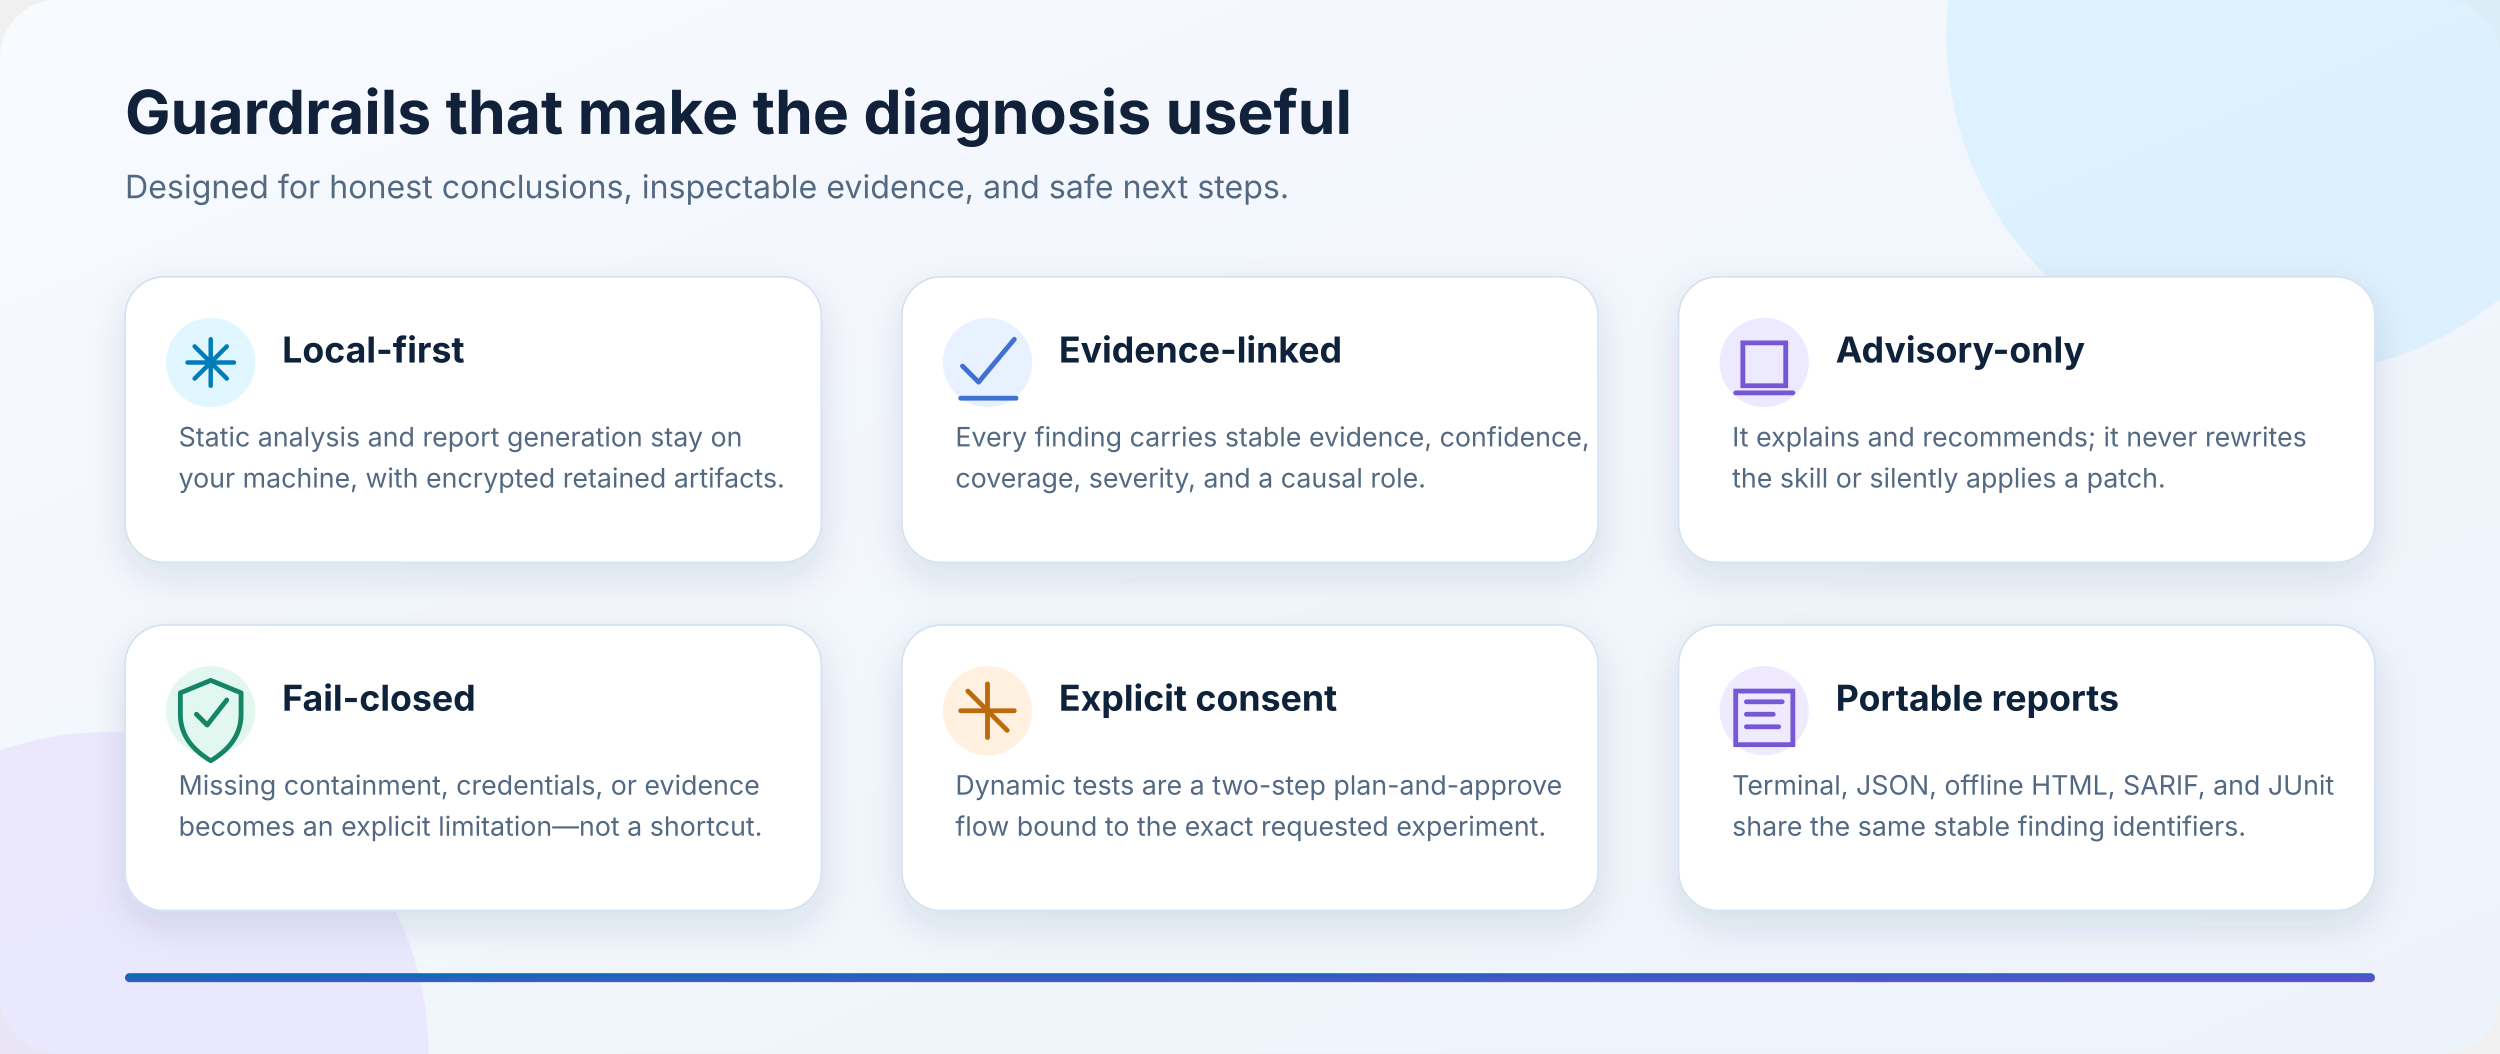
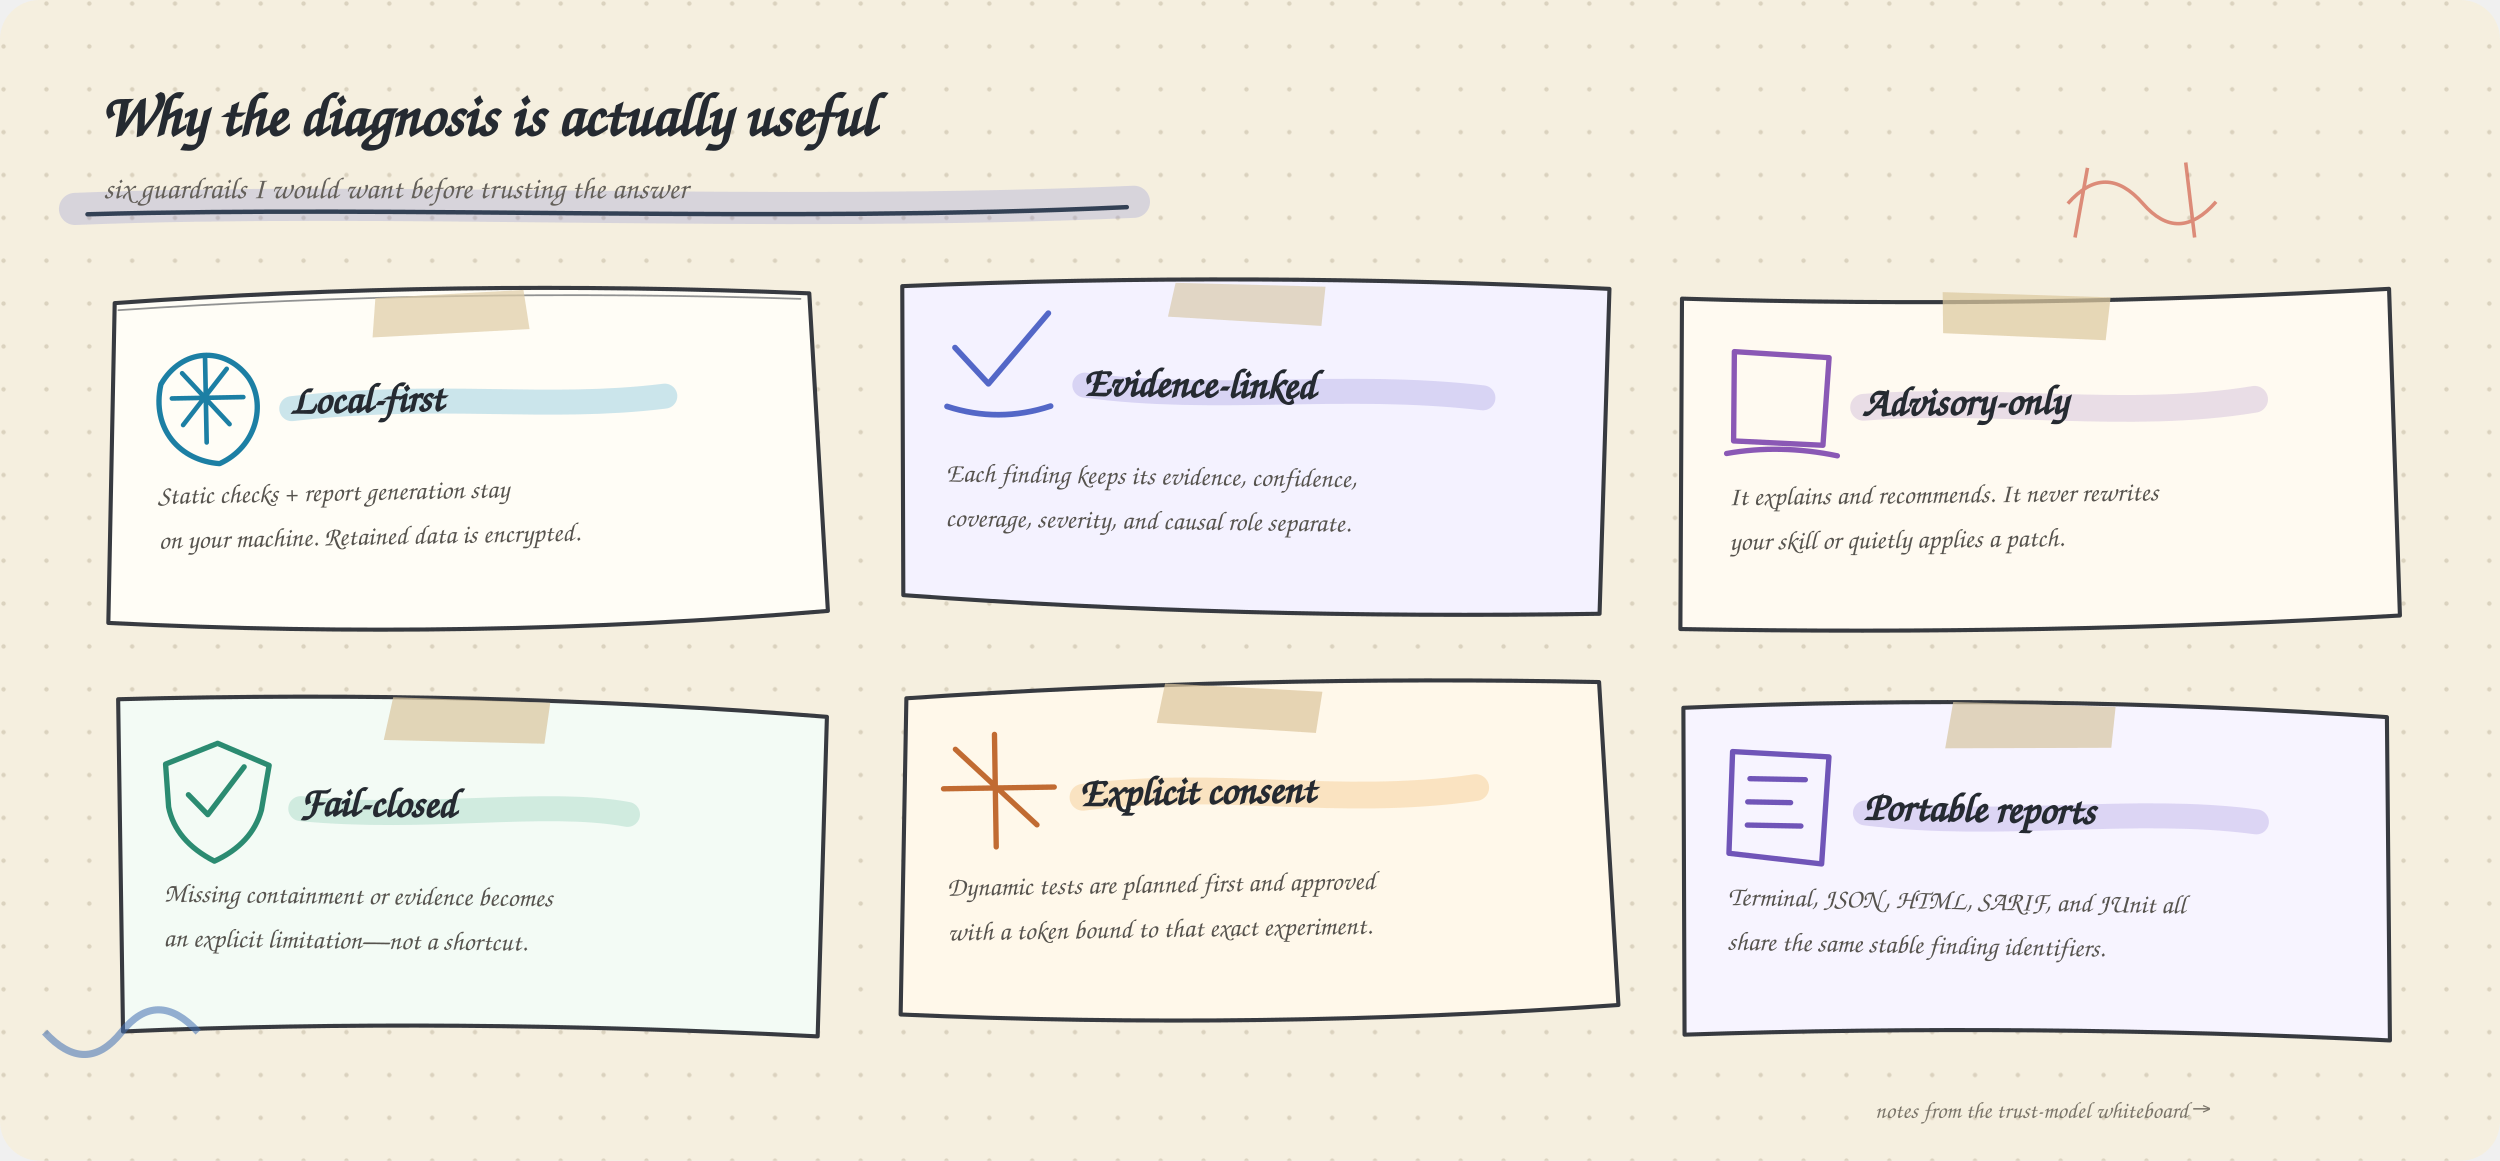
- <svg xmlns="http://www.w3.org/2000/svg" width="1400" height="590" viewBox="0 0 1400 590" role="img" aria-labelledby="title desc">
+ <svg xmlns="http://www.w3.org/2000/svg" width="1400" height="650" viewBox="0 0 1400 650" role="img" aria-labelledby="title desc">
  <defs>
-     <linearGradient id="bg" x1="0" y1="0" x2="1" y2="1">
-       <stop stop-color="#f7faff" />
-       <stop offset="1" stop-color="#edf3fb" />
-     </linearGradient>
-     <linearGradient id="accent" x1="0" y1="0" x2="1" y2="1">
-       <stop stop-color="#006fae" />
-       <stop offset="1" stop-color="#6b4bd6" />
-     </linearGradient>
-     <filter id="shadow" x="-20%" y="-20%" width="140%" height="160%">
-       <feDropShadow dx="0" dy="8" stdDeviation="10" flood-color="#19324f" flood-opacity=".12" />
+     <pattern id="dotgrid" width="24" height="24" patternUnits="userSpaceOnUse">
+       <circle cx="2" cy="2" r="1.25" fill="#b9ad94" opacity=".43" />
+     </pattern>
+     <filter id="paper" x="-10%" y="-10%" width="120%" height="120%">
+       <feTurbulence type="fractalNoise" baseFrequency=".7" numOctaves="2" seed="11" result="noise" />
+       <feBlend in="SourceGraphic" in2="noise" mode="multiply" />
    </filter>
  </defs>
-   <rect width="1400" height="590" rx="32" fill="url(#bg)" />
-   <circle cx="1280" cy="20" r="190" fill="#c7eaff" opacity=".48" />
-   <circle cx="60" cy="590" r="180" fill="#ded3ff" opacity=".40" />
-   <text x="70" y="75" fill="#11213a" font-family="Inter, Segoe UI, Arial, sans-serif" font-size="34" font-weight="700">Guardrails that make the diagnosis useful</text>
-   <text x="70" y="111" fill="#536982" font-family="Inter, Segoe UI, Arial, sans-serif" font-size="18">Designed for honest conclusions, inspectable evidence, and safe next steps.</text>
-   <g font-family="Inter, Segoe UI, Arial, sans-serif" filter="url(#shadow)">
-     <g transform="translate(70 155)">
-       <rect width="390" height="160" rx="22" fill="#ffffff" stroke="#d4e1f0" />
-       <circle cx="48" cy="48" r="25" fill="#e1f7ff" />
-       <path d="M35 48 h26 M48 35 v26 M39 39 l18 18 M57 39 l-18 18" stroke="#007bb8" stroke-width="2.5" stroke-linecap="round" />
-       <text x="88" y="48" fill="#11213a" font-size="20" font-weight="700">Local-first</text>
-       <text x="30" y="95" fill="#536982" font-size="15">
-         <tspan x="30">Static analysis and report generation stay on</tspan>
-         <tspan x="30" dy="23">your machine, with encrypted retained artifacts.</tspan>
+   <rect width="1400" height="650" rx="22" fill="#f5efdf" />
+   <rect width="1400" height="650" rx="22" fill="url(#dotgrid)" />
+   <path d="M42 117 C215 110 430 122 635 113" fill="none" stroke="#6d74cf" stroke-width="18" opacity=".22" stroke-linecap="round" />
+   <path d="M49 120 C228 115 437 125 631 116" fill="none" stroke="#334155" stroke-width="2.5" stroke-linecap="round" />
+   <text x="56" y="76" fill="#252a31" font-family="Segoe Print, Comic Sans MS, Bradley Hand, cursive" font-size="34" font-weight="700">Why the diagnosis is actually useful</text>
+   <text x="58" y="111" fill="#64605a" font-family="Segoe Print, Comic Sans MS, Bradley Hand, cursive" font-size="17">six guardrails I would want before trusting the answer</text>
+   <g font-family="Segoe Print, Comic Sans MS, Bradley Hand, cursive" fill="#252a31" stroke-linecap="round" stroke-linejoin="round">
+     <g transform="translate(58 158) rotate(-1.1 202 102)">
+       <path d="M8 8 Q198 -2 397 10 L404 188 Q205 201 1 187 Z" fill="#fffdf6" stroke="#373a40" stroke-width="2.3" />
+       <path d="M10 12 Q197 3 392 13" fill="none" stroke="#373a40" stroke-width="1" opacity=".55" />
+       <path d="M154 8 l83 -3 3 22 -88 3z" fill="#dfcda8" opacity=".72" stroke="none" />
+       <path d="M33 54 c12-20 36-21 49-3 10 15 4 39-17 48-22-2-38-20-32-45z" fill="none" stroke="#1c7fa4" stroke-width="3" />
+       <path d="M45 48 l26 29 M70 46 l-25 31 M58 39 v48 M39 62 h40" fill="none" stroke="#1c7fa4" stroke-width="2.6" />
+       <path d="M106 69 C190 61 248 73 315 66" stroke="#46a7ce" stroke-width="14" opacity=".28" />
+       <text x="105" y="72" font-size="23" font-weight="700">Local-first</text>
+       <text x="30" y="121" font-size="15" fill="#56534e">
+         <tspan x="30">Static checks + report generation stay</tspan>
+         <tspan x="30" dy="25">on your machine. Retained data is encrypted.</tspan>
      </text>
    </g>
-     <g transform="translate(505 155)">
-       <rect width="390" height="160" rx="22" fill="#ffffff" stroke="#d4e1f0" />
-       <circle cx="48" cy="48" r="25" fill="#e8f1ff" />
-       <path d="M34 50 l9 9 20-24 M33 68 h31" fill="none" stroke="#406fd0" stroke-width="2.7" stroke-linecap="round" stroke-linejoin="round" />
-       <text x="88" y="48" fill="#11213a" font-size="20" font-weight="700">Evidence-linked</text>
-       <text x="30" y="95" fill="#536982" font-size="15">
-         <tspan x="30">Every finding carries stable evidence, confidence,</tspan>
-         <tspan x="30" dy="23">coverage, severity, and a causal role.</tspan>
+     <g transform="translate(500 151) rotate(.8 202 102)">
+       <path d="M4 12 Q201 1 400 8 L397 190 Q194 196 7 185 Z" fill="#f4f2ff" stroke="#373a40" stroke-width="2.3" />
+       <path d="M157 8 l84 1 -2 22 -86 -4z" fill="#d8caad" opacity=".7" stroke="none" />
+       <path d="M34 46 l19 20 33-40 M30 79 Q59 88 88 78" fill="none" stroke="#5367c7" stroke-width="3.2" />
+       <path d="M107 66 C181 75 251 62 330 70" stroke="#7568cf" stroke-width="14" opacity=".22" />
+       <text x="106" y="72" font-size="23" font-weight="700">Evidence-linked</text>
+       <text x="30" y="121" font-size="15" fill="#56534e">
+         <tspan x="30">Each finding keeps its evidence, confidence,</tspan>
+         <tspan x="30" dy="25">coverage, severity, and causal role separate.</tspan>
      </text>
    </g>
-     <g transform="translate(940 155)">
-       <rect width="390" height="160" rx="22" fill="#ffffff" stroke="#d4e1f0" />
-       <circle cx="48" cy="48" r="25" fill="#ede9ff" />
-       <path d="M36 37 h24 v24 h-24z M32 65 h32" fill="none" stroke="#7658d6" stroke-width="2.7" stroke-linecap="round" />
-       <text x="88" y="48" fill="#11213a" font-size="20" font-weight="700">Advisory-only</text>
-       <text x="30" y="95" fill="#536982" font-size="15">
-         <tspan x="30">It explains and recommends; it never rewrites</tspan>
-         <tspan x="30" dy="23">the skill or silently applies a patch.</tspan>
+     <g transform="translate(938 160) rotate(-.65 202 102)">
+       <path d="M5 5 Q198 13 401 4 L405 187 Q207 196 2 190 Z" fill="#fffaf1" stroke="#373a40" stroke-width="2.3" />
+       <path d="M151 3 l94 4 -3 24 -91 -5z" fill="#ddc9a0" opacity=".72" stroke="none" />
+       <path d="M34 35 l53 4 -4 49 -50-3z M29 92 Q59 87 91 94" fill="none" stroke="#8a58b5" stroke-width="3" />
+       <path d="M106 67 C179 62 254 76 325 65" stroke="#9b75bd" stroke-width="15" opacity=".22" />
+       <text x="105" y="72" font-size="23" font-weight="700">Advisory-only</text>
+       <text x="30" y="121" font-size="15" fill="#56534e">
+         <tspan x="30">It explains and recommends. It never rewrites</tspan>
+         <tspan x="30" dy="25">your skill or quietly applies a patch.</tspan>
      </text>
    </g>
-     <g transform="translate(70 350)">
-       <rect width="390" height="160" rx="22" fill="#ffffff" stroke="#d4e1f0" />
-       <circle cx="48" cy="48" r="25" fill="#e2f7f0" />
-       <path d="M48 31 l17 7 v12 c0 12-7 20-17 26-10-6-17-14-17-26V38z M40 50 l6 6 11-14" fill="none" stroke="#128566" stroke-width="2.7" stroke-linecap="round" stroke-linejoin="round" />
-       <text x="88" y="48" fill="#11213a" font-size="20" font-weight="700">Fail-closed</text>
-       <text x="30" y="95" fill="#536982" font-size="15">
-         <tspan x="30">Missing containment, credentials, or evidence</tspan>
-         <tspan x="30" dy="23">becomes an explicit limitation—not a shortcut.</tspan>
+     <g transform="translate(62 386) rotate(.7 202 102)">
+       <path d="M3 8 Q208 0 400 13 L397 192 Q190 184 8 194 Z" fill="#f3fbf5" stroke="#373a40" stroke-width="2.3" />
+       <path d="M157 5 l88 2 -3 23 -90 -1z" fill="#d9c6a0" opacity=".72" stroke="none" />
+       <path d="M59 32 l29 12 -4 25 q-5 19-26 29-22-11-26-30l-2-24z M43 61 l11 11 20-27" fill="none" stroke="#2b8b71" stroke-width="3" />
+       <path d="M106 68 C176 74 243 61 289 69" stroke="#61b69b" stroke-width="14" opacity=".24" />
+       <text x="105" y="72" font-size="23" font-weight="700">Fail-closed</text>
+       <text x="30" y="121" font-size="15" fill="#56534e">
+         <tspan x="30">Missing containment or evidence becomes</tspan>
+         <tspan x="30" dy="25">an explicit limitation—not a shortcut.</tspan>
      </text>
    </g>
-     <g transform="translate(505 350)">
-       <rect width="390" height="160" rx="22" fill="#ffffff" stroke="#d4e1f0" />
-       <circle cx="48" cy="48" r="25" fill="#fff0df" />
-       <path d="M33 48 h30 M48 33 v30 M37 37 l22 22" stroke="#bb6b0c" stroke-width="2.7" stroke-linecap="round" />
-       <text x="88" y="48" fill="#11213a" font-size="20" font-weight="700">Explicit consent</text>
-       <text x="30" y="95" fill="#536982" font-size="15">
-         <tspan x="30">Dynamic tests are a two-step plan-and-approve</tspan>
-         <tspan x="30" dy="23">flow bound to the exact requested experiment.</tspan>
+     <g transform="translate(500 378) rotate(-.9 202 102)">
+       <path d="M9 10 Q203 0 397 7 L405 188 Q205 199 3 187 Z" fill="#fff8ea" stroke="#373a40" stroke-width="2.3" />
+       <path d="M154 4 l88 6 -4 23 -89 -7z" fill="#ddc69e" opacity=".72" stroke="none" />
+       <path d="M58 31 v63 M29 61 h62 M36 39 l45 43" fill="none" stroke="#c16b32" stroke-width="3" />
+       <path d="M107 67 C184 58 249 75 327 65" stroke="#eeaa51" stroke-width="15" opacity=".27" />
+       <text x="105" y="72" font-size="23" font-weight="700">Explicit consent</text>
+       <text x="30" y="121" font-size="15" fill="#56534e">
+         <tspan x="30">Dynamic tests are planned first and approved</tspan>
+         <tspan x="30" dy="25">with a token bound to that exact experiment.</tspan>
      </text>
    </g>
-     <g transform="translate(940 350)">
-       <rect width="390" height="160" rx="22" fill="#ffffff" stroke="#d4e1f0" />
-       <circle cx="48" cy="48" r="25" fill="#f0eaff" />
-       <path d="M32 37 h32 v30 h-32z M38 43 h20 M38 50 h15 M38 57 h18" fill="none" stroke="#7658d6" stroke-width="2.7" stroke-linecap="round" />
-       <text x="88" y="48" fill="#11213a" font-size="20" font-weight="700">Portable reports</text>
-       <text x="30" y="95" fill="#536982" font-size="15">
-         <tspan x="30">Terminal, JSON, offline HTML, SARIF, and JUnit</tspan>
-         <tspan x="30" dy="23">share the same stable finding identifiers.</tspan>
+     <g transform="translate(938 389) rotate(1.05 202 102)">
+       <path d="M3 11 Q200 -1 397 9 L402 190 Q201 184 7 194 Z" fill="#f7f4ff" stroke="#373a40" stroke-width="2.3" />
+       <path d="M154 5 l91 1 -2 23 -93 2z" fill="#d7c6a4" opacity=".72" stroke="none" />
+       <path d="M31 35 l54 2 -3 60 -52-5z M41 50 h31 M40 63 h24 M40 76 h30" fill="none" stroke="#7055b8" stroke-width="3" />
+       <path d="M106 68 C182 76 256 61 325 69" stroke="#8c76d4" stroke-width="14" opacity=".25" />
+       <text x="105" y="72" font-size="23" font-weight="700">Portable reports</text>
+       <text x="30" y="121" font-size="15" fill="#56534e">
+         <tspan x="30">Terminal, JSON, HTML, SARIF, and JUnit all</tspan>
+         <tspan x="30" dy="25">share the same stable finding identifiers.</tspan>
      </text>
    </g>
  </g>
-   <rect x="70" y="545" width="1260" height="5" rx="2.5" fill="url(#accent)" />
+   <path d="M1158 114 q21-24 42 0 q20 23 41-1 M1169 94 l-7 39 M1224 91 l5 42" fill="none" stroke="#d26450" stroke-width="2" opacity=".72" />
+   <path d="M25 578 q23 25 43 0 t43 0" fill="none" stroke="#416fb3" stroke-width="4" opacity=".55" />
+   <text x="1050" y="626" fill="#7a7469" font-family="Segoe Print, Comic Sans MS, Bradley Hand, cursive" font-size="13">notes from the trust-model whiteboard →</text>
</svg>
